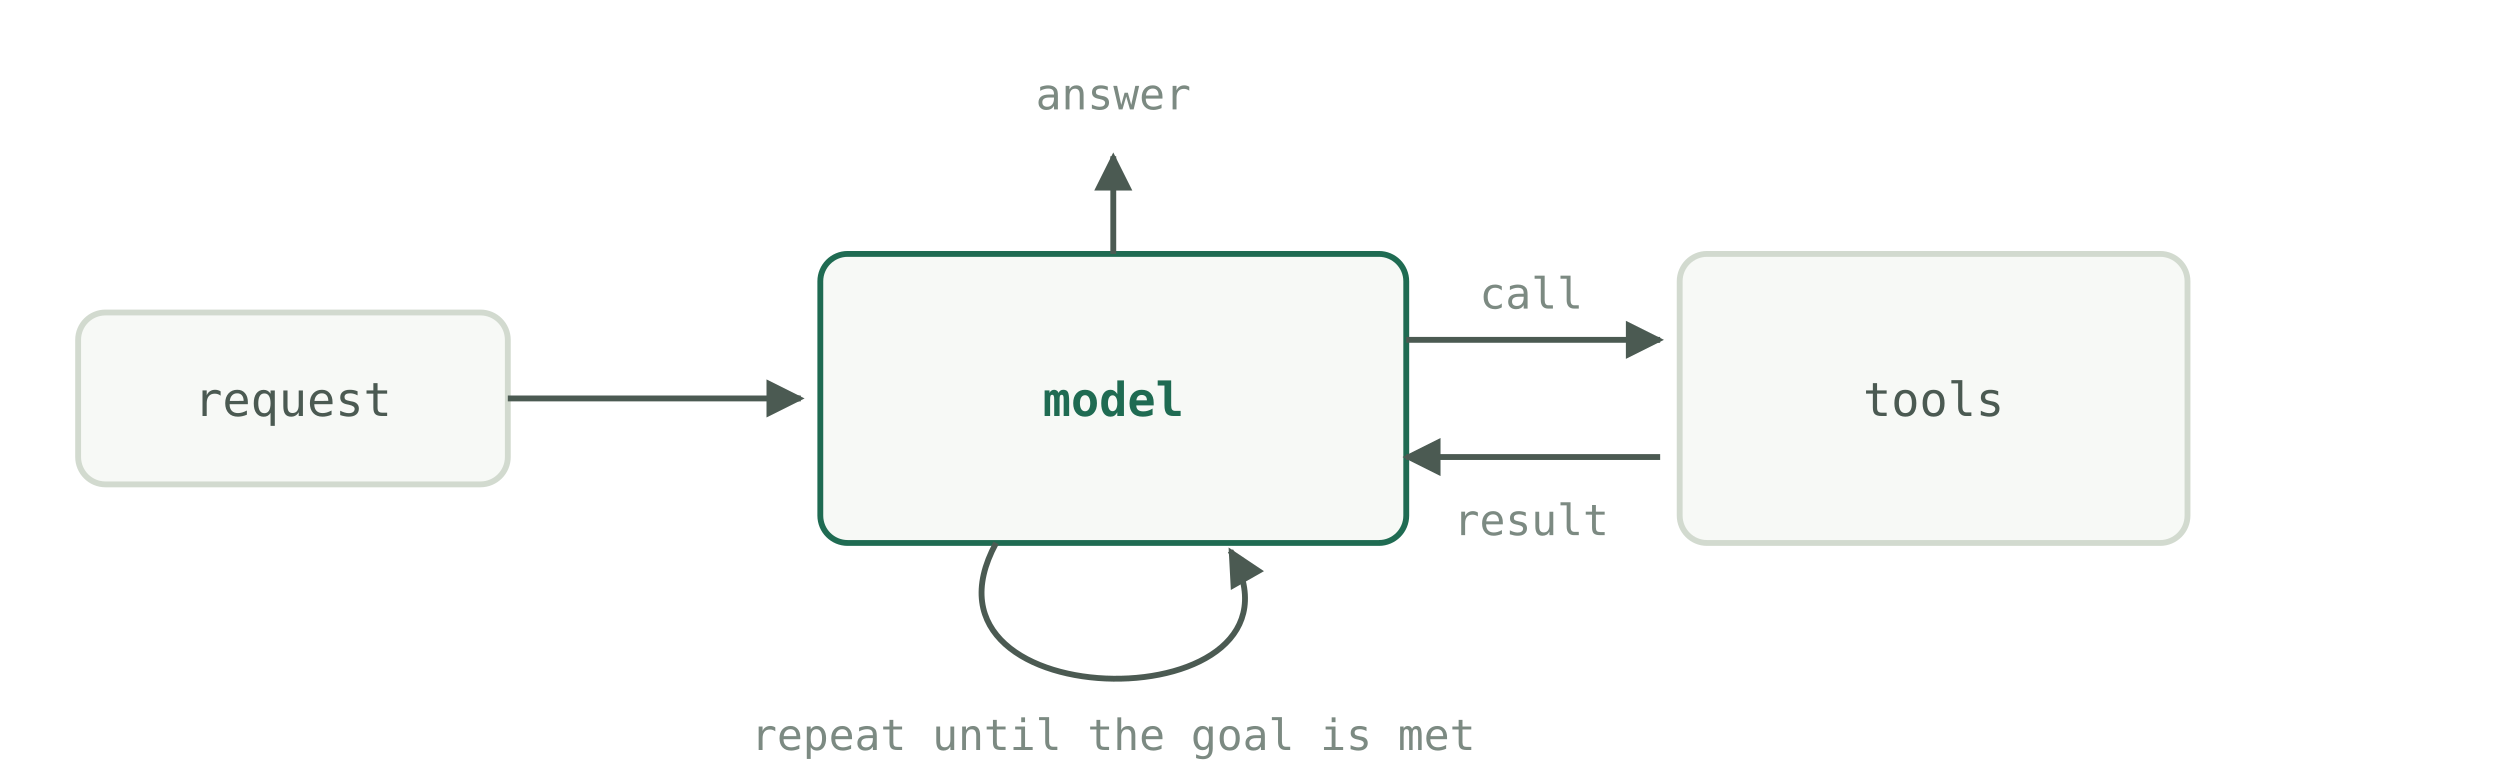
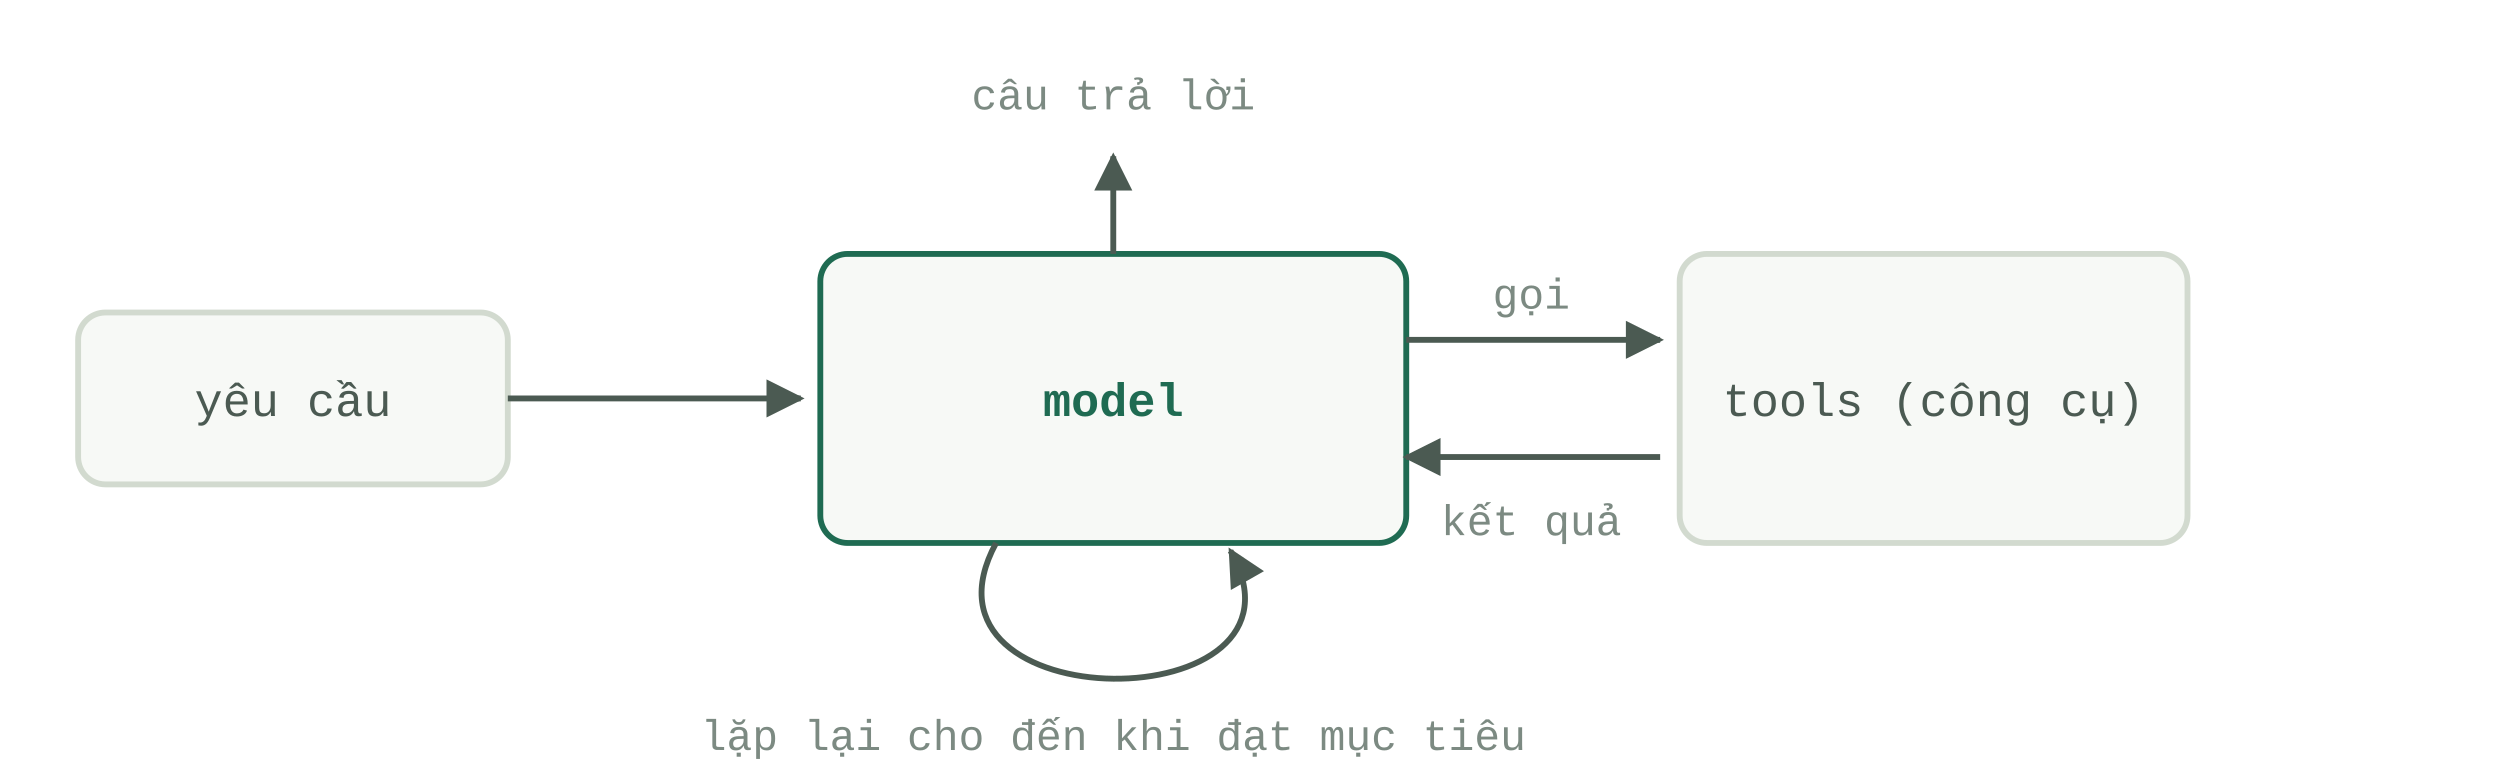
- <svg xmlns="http://www.w3.org/2000/svg" viewBox="0 0 640 200" font-family="ui-monospace,Menlo,Consolas,monospace" font-size="12">
+ <svg xmlns="http://www.w3.org/2000/svg" viewBox="0 0 640 200" font-family="Monaco,'Courier New',Consolas,monospace" font-size="12">
  <defs>
    <marker id="a" viewBox="0 0 10 10" refX="9" refY="5" markerWidth="6.5" markerHeight="6.5" orient="auto-start-reverse">
      <path d="M0 0L10 5L0 10z" fill="#4B5A52" />
    </marker>
  </defs>
  <rect x="20" y="80" width="110" height="44" rx="7" fill="#F7F9F6" stroke="#D2DACF" stroke-width="1.5" />
-   <text x="75.0" y="106.5" text-anchor="middle" fill="#4B5A52">request</text>
+   <text x="75.0" y="106.5" text-anchor="middle" fill="#4B5A52">yêu cầu</text>
  <line x1="130" y1="102" x2="205" y2="102" stroke="#4B5A52" stroke-width="1.5" marker-end="url(#a)" />
  <rect x="210" y="65" width="150" height="74" rx="7" fill="#F7F9F6" stroke="#1F6B52" stroke-width="1.5" />
  <text x="285.0" y="106.5" text-anchor="middle" fill="#1F6B52" font-weight="600">model</text>
  <rect x="430" y="65" width="130" height="74" rx="7" fill="#F7F9F6" stroke="#D2DACF" stroke-width="1.5" />
-   <text x="495.0" y="106.5" text-anchor="middle" fill="#4B5A52">tools</text>
+   <text x="495.0" y="106.5" text-anchor="middle" fill="#4B5A52">tools (công cụ)</text>
  <line x1="360" y1="87" x2="425" y2="87" stroke="#4B5A52" stroke-width="1.5" marker-end="url(#a)" />
-   <text x="392" y="79" text-anchor="middle" fill="#7C8A82" font-size="11">call</text>
+   <text x="392" y="79" text-anchor="middle" fill="#7C8A82" font-size="11">gọi</text>
  <line x1="425" y1="117" x2="360" y2="117" stroke="#4B5A52" stroke-width="1.5" marker-end="url(#a)" />
-   <text x="392" y="137" text-anchor="middle" fill="#7C8A82" font-size="11">result</text>
+   <text x="392" y="137" text-anchor="middle" fill="#7C8A82" font-size="11">kết quả</text>
  <path d="M255 139 C 230 185, 340 185, 315 141" fill="none" stroke="#4B5A52" stroke-width="1.5" marker-end="url(#a)" />
-   <text x="285" y="192" text-anchor="middle" fill="#7C8A82" font-size="11">repeat until the goal is met</text>
+   <text x="285" y="192" text-anchor="middle" fill="#7C8A82" font-size="11">lặp lại cho đến khi đạt mục tiêu</text>
  <line x1="285" y1="65" x2="285" y2="40" stroke="#4B5A52" stroke-width="1.5" marker-end="url(#a)" />
-   <text x="285" y="28" text-anchor="middle" fill="#7C8A82" font-size="11">answer</text>
+   <text x="285" y="28" text-anchor="middle" fill="#7C8A82" font-size="11">câu trả lời</text>
</svg>
